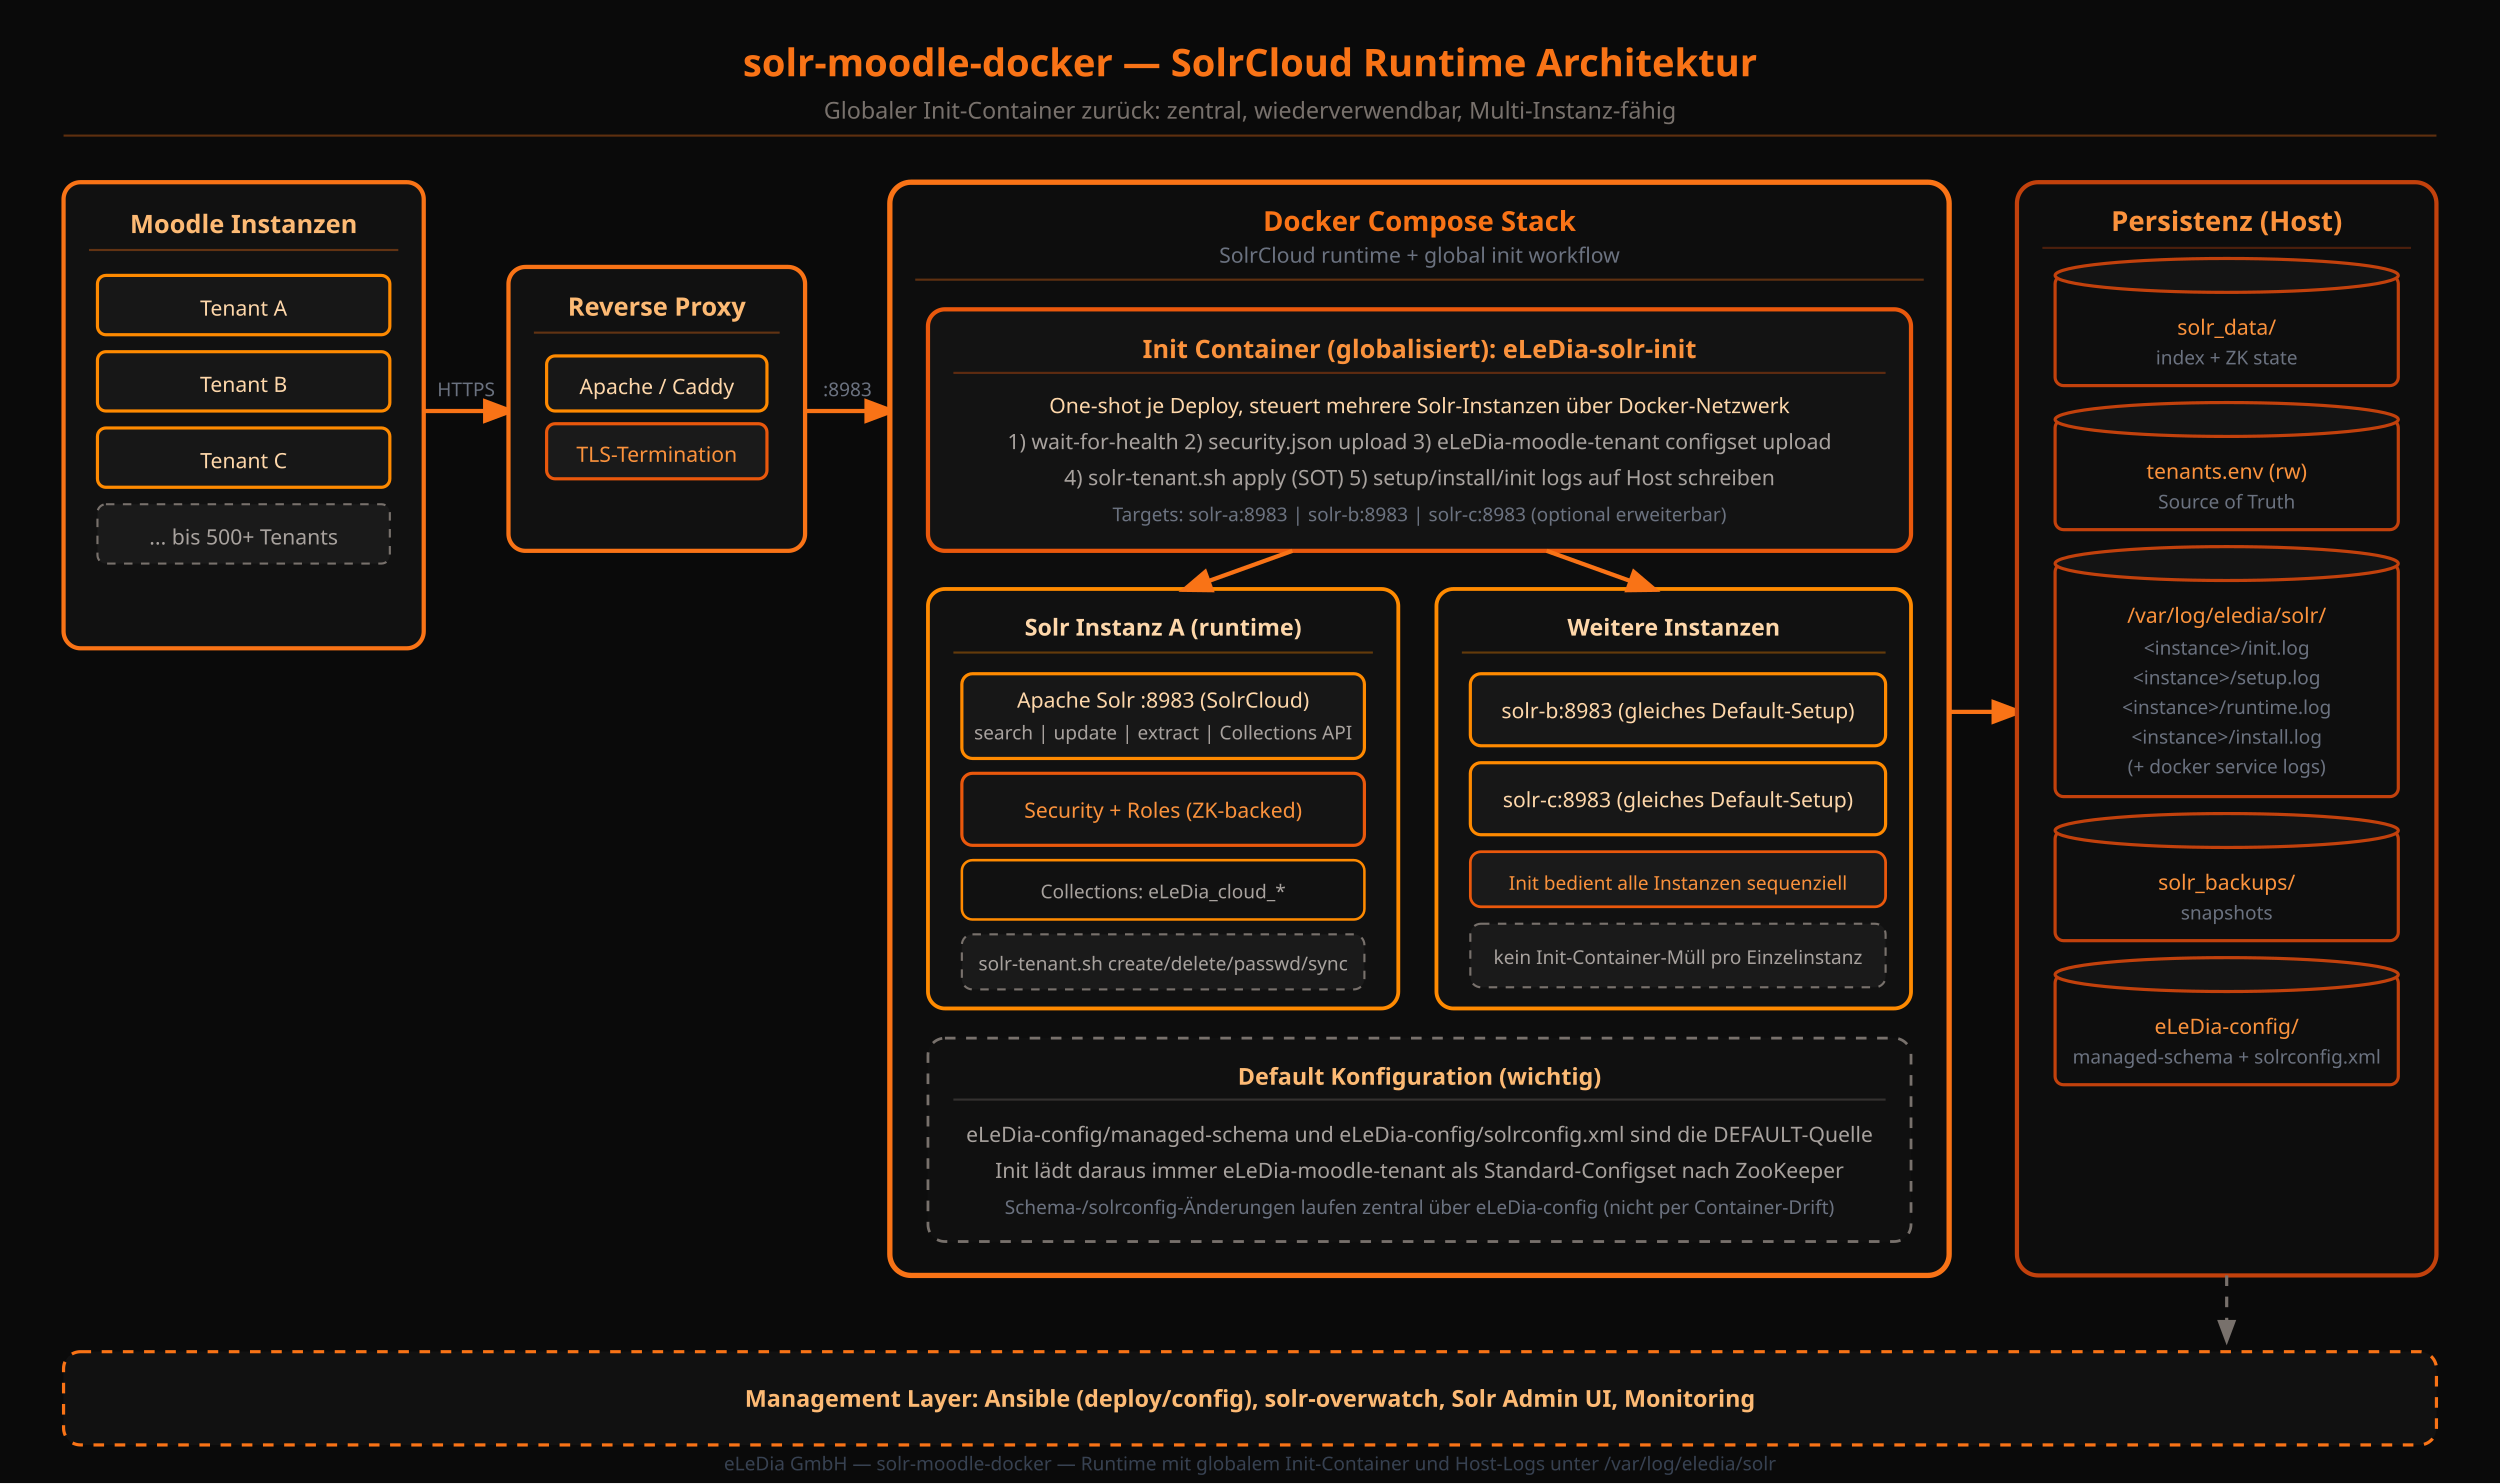
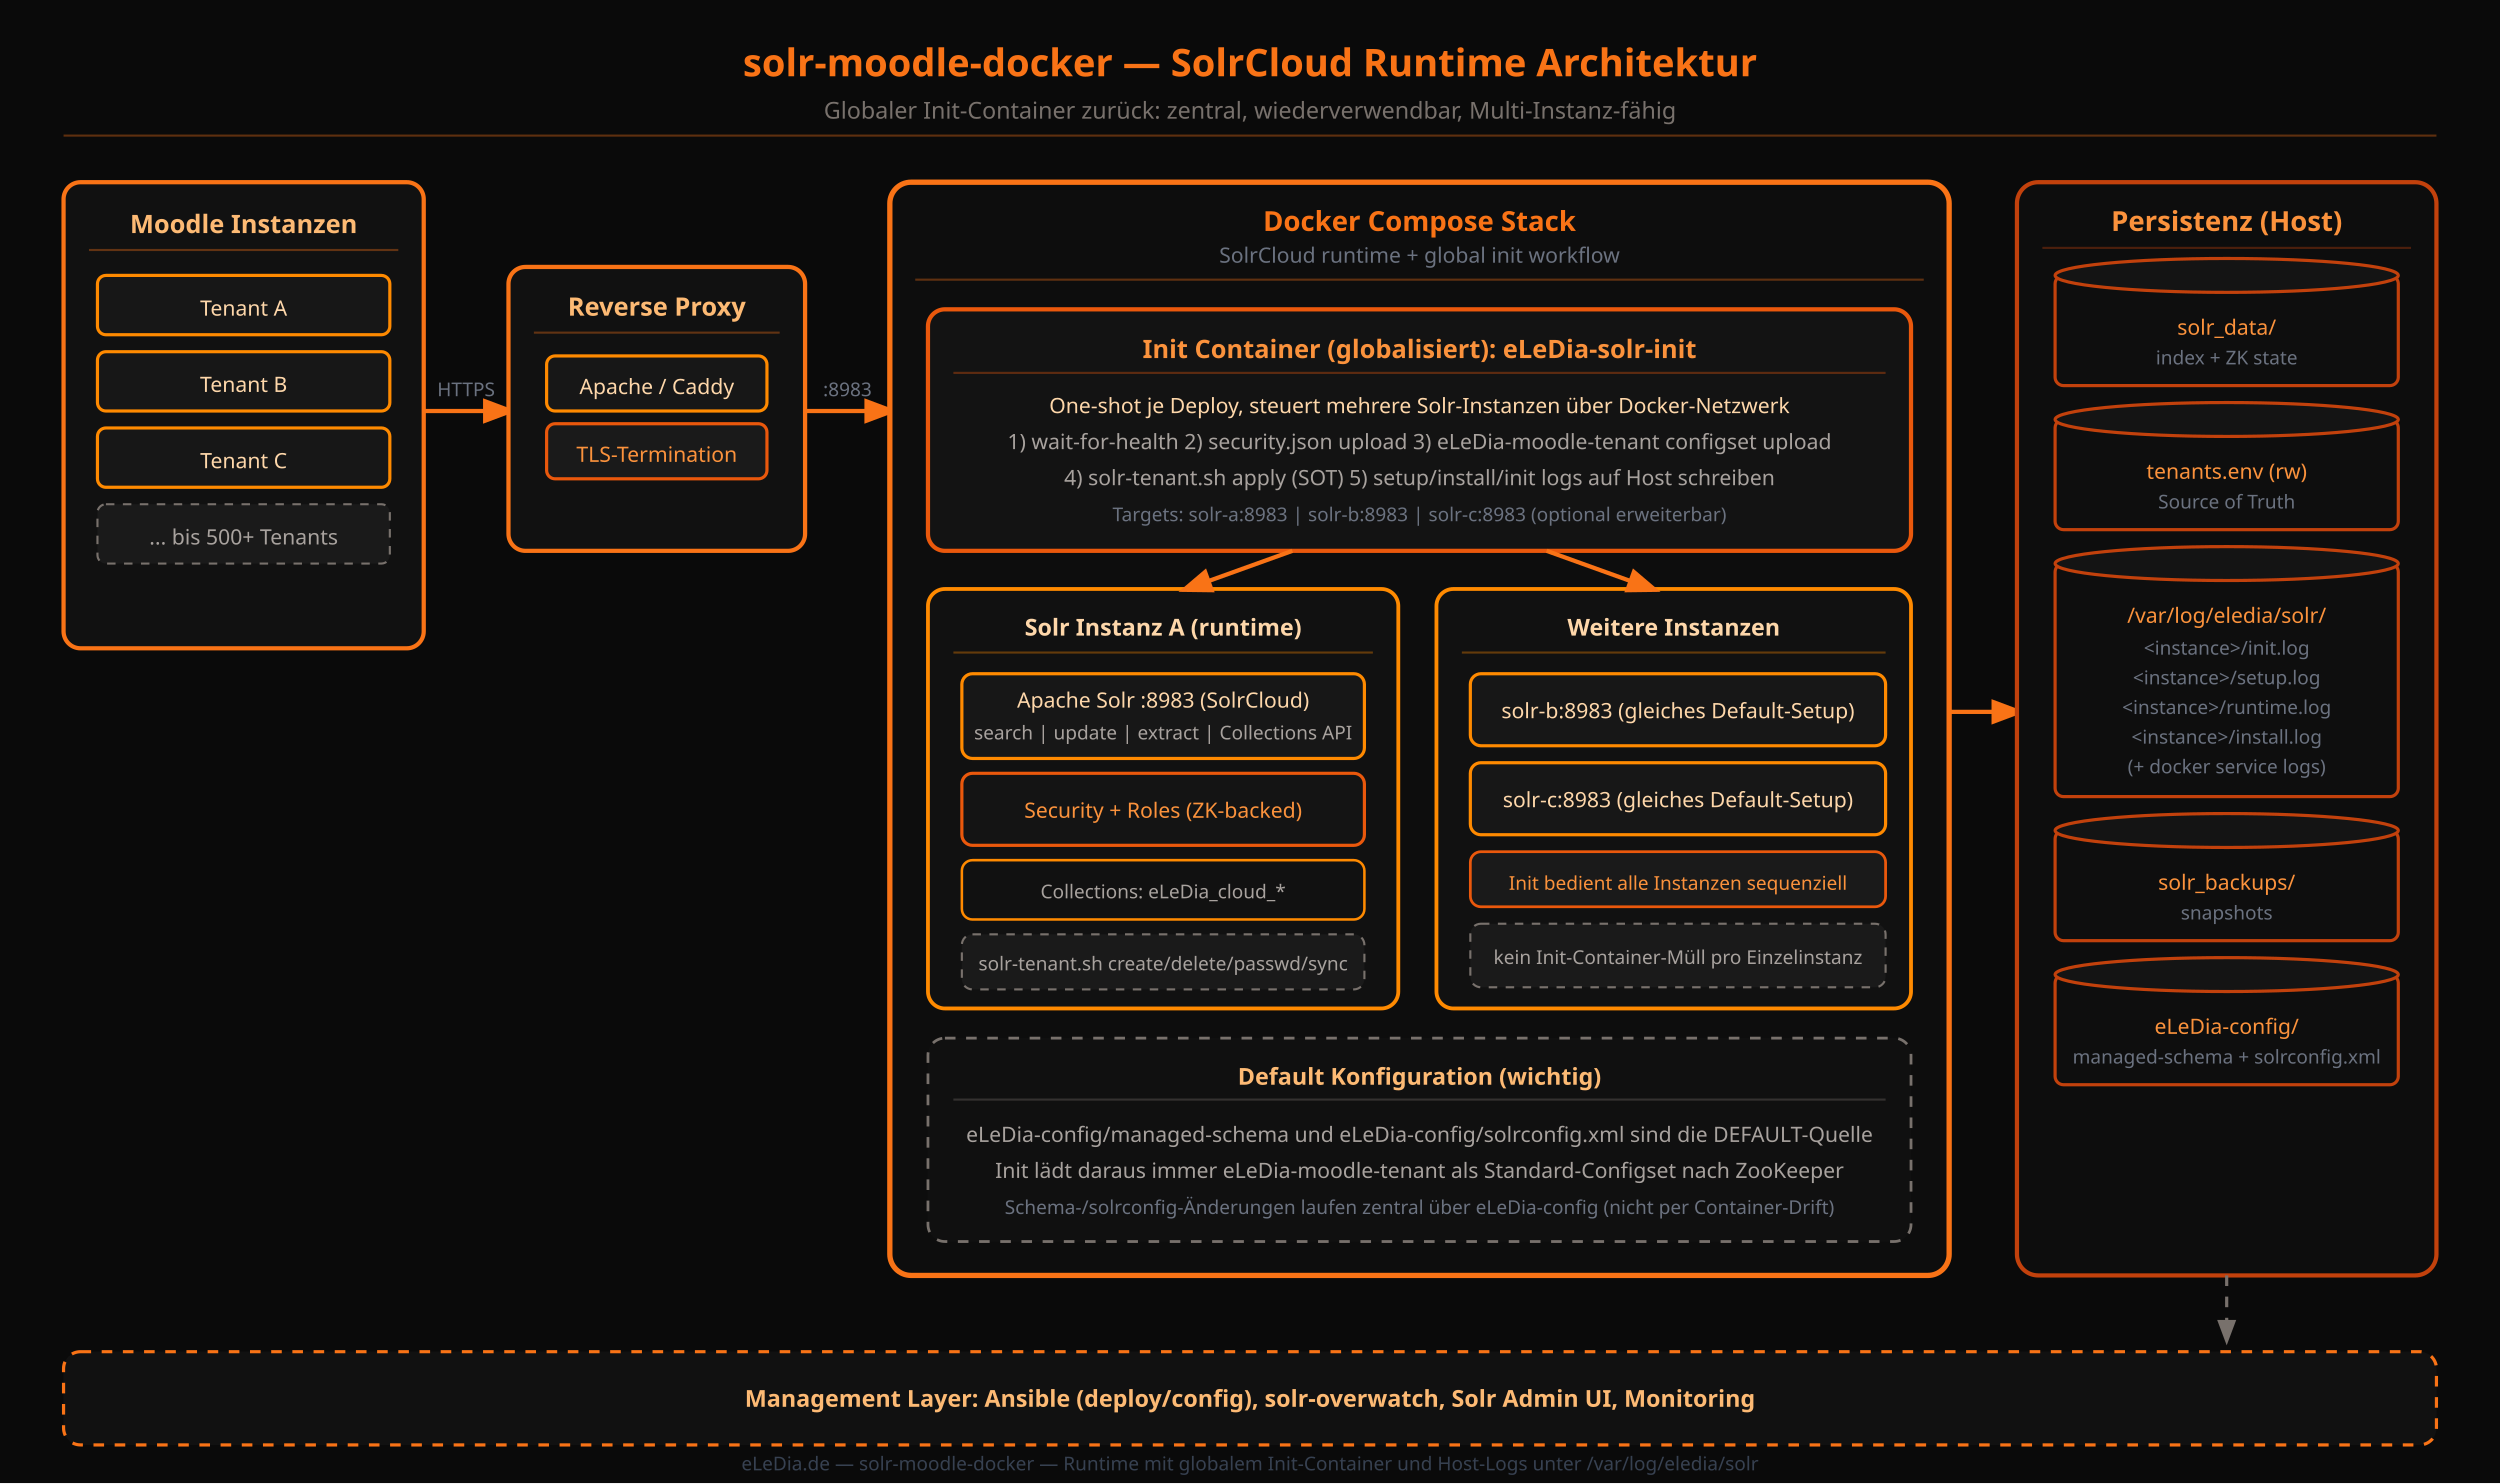
<svg xmlns="http://www.w3.org/2000/svg" viewBox="0 0 1180 700" width="1180" height="700" font-family="'Segoe UI',system-ui,sans-serif">
  <defs>
    <marker id="arr" markerWidth="8" markerHeight="8" refX="6" refY="3" orient="auto">
      <path d="M0,0 L0,6 L8,3 z" fill="#f97316" />
    </marker>
    <marker id="arrdash" markerWidth="8" markerHeight="8" refX="6" refY="3" orient="auto">
      <path d="M0,0 L0,6 L8,3 z" fill="#78716c" />
    </marker>
  </defs>
  <rect width="1180" height="700" fill="#0a0a0a" />
  <text x="590" y="36" text-anchor="middle" fill="#f97316" font-size="18" font-weight="700">solr-moodle-docker — SolrCloud Runtime Architektur</text>
  <text x="590" y="56" text-anchor="middle" fill="#78716c" font-size="11">Globaler Init-Container zurück: zentral, wiederverwendbar, Multi-Instanz-fähig</text>
  <line x1="30" y1="64" x2="1150" y2="64" stroke="#f97316" stroke-width="1" opacity="0.35" />
  <rect x="30" y="86" width="170" height="220" rx="8" fill="#111" stroke="#f97316" stroke-width="2" />
  <text x="115" y="110" text-anchor="middle" fill="#fdba74" font-size="12" font-weight="700">Moodle Instanzen</text>
  <line x1="42" y1="118" x2="188" y2="118" stroke="#f97316" stroke-width="1" opacity="0.35" />
  <rect x="46" y="130" width="138" height="28" rx="4" fill="#171717" stroke="#ff8a00" stroke-width="1.5" />
  <text x="115" y="149" text-anchor="middle" fill="#fed7aa" font-size="10">Tenant A</text>
  <rect x="46" y="166" width="138" height="28" rx="4" fill="#171717" stroke="#ff8a00" stroke-width="1.5" />
  <text x="115" y="185" text-anchor="middle" fill="#fed7aa" font-size="10">Tenant B</text>
  <rect x="46" y="202" width="138" height="28" rx="4" fill="#171717" stroke="#ff8a00" stroke-width="1.5" />
  <text x="115" y="221" text-anchor="middle" fill="#fed7aa" font-size="10">Tenant C</text>
  <rect x="46" y="238" width="138" height="28" rx="4" fill="#1a1a1a" stroke="#78716c" stroke-width="1" stroke-dasharray="4" />
  <text x="115" y="257" text-anchor="middle" fill="#a8a29e" font-size="10">... bis 500+ Tenants</text>
  <line x1="200" y1="194" x2="240" y2="194" stroke="#f97316" stroke-width="2" marker-end="url(#arr)" />
  <text x="220" y="187" text-anchor="middle" fill="#6b7280" font-size="9">HTTPS</text>
  <rect x="240" y="126" width="140" height="134" rx="8" fill="#111" stroke="#f97316" stroke-width="2" />
  <text x="310" y="149" text-anchor="middle" fill="#fdba74" font-size="12" font-weight="700">Reverse Proxy</text>
  <line x1="252" y1="157" x2="368" y2="157" stroke="#f97316" stroke-width="1" opacity="0.35" />
  <rect x="258" y="168" width="104" height="26" rx="4" fill="#171717" stroke="#ff8a00" stroke-width="1.5" />
  <text x="310" y="186" text-anchor="middle" fill="#fed7aa" font-size="10">Apache / Caddy</text>
  <rect x="258" y="200" width="104" height="26" rx="4" fill="#1a1a1a" stroke="#ea580c" stroke-width="1.5" />
  <text x="310" y="218" text-anchor="middle" fill="#fb923c" font-size="10">TLS-Termination</text>
  <line x1="380" y1="194" x2="420" y2="194" stroke="#f97316" stroke-width="2" marker-end="url(#arr)" />
  <text x="400" y="187" text-anchor="middle" fill="#6b7280" font-size="9">:8983</text>
  <rect x="420" y="86" width="500" height="516" rx="10" fill="#0d0d0d" stroke="#f97316" stroke-width="2.5" />
  <text x="670" y="109" text-anchor="middle" fill="#f97316" font-size="13" font-weight="700">Docker Compose Stack</text>
  <text x="670" y="124" text-anchor="middle" fill="#6b7280" font-size="10">SolrCloud runtime + global init workflow</text>
  <line x1="432" y1="132" x2="908" y2="132" stroke="#f97316" stroke-width="1" opacity="0.35" />
  <rect x="438" y="146" width="464" height="114" rx="8" fill="#131313" stroke="#ea580c" stroke-width="2" />
  <text x="670" y="169" text-anchor="middle" fill="#fb923c" font-size="12" font-weight="700">Init Container (globalisiert): eLeDia-solr-init</text>
  <line x1="450" y1="176" x2="890" y2="176" stroke="#ea580c" stroke-width="1" opacity="0.35" />
  <text x="670" y="195" text-anchor="middle" fill="#fed7aa" font-size="10">One-shot je Deploy, steuert mehrere Solr-Instanzen über Docker-Netzwerk</text>
  <text x="670" y="212" text-anchor="middle" fill="#a8a29e" font-size="10">1) wait-for-health  2) security.json upload  3) eLeDia-moodle-tenant configset upload</text>
  <text x="670" y="229" text-anchor="middle" fill="#a8a29e" font-size="10">4) solr-tenant.sh apply (SOT)  5) setup/install/init logs auf Host schreiben</text>
  <text x="670" y="246" text-anchor="middle" fill="#6b7280" font-size="9">Targets: solr-a:8983 | solr-b:8983 | solr-c:8983 (optional erweiterbar)</text>
  <rect x="438" y="278" width="222" height="198" rx="8" fill="#111" stroke="#ff8a00" stroke-width="1.8" />
  <text x="549" y="300" text-anchor="middle" fill="#fed7aa" font-size="11" font-weight="700">Solr Instanz A (runtime)</text>
  <line x1="450" y1="308" x2="648" y2="308" stroke="#ff8a00" stroke-width="1" opacity="0.35" />
  <rect x="454" y="318" width="190" height="40" rx="5" fill="#171717" stroke="#ff8a00" stroke-width="1.5" />
  <text x="549" y="334" text-anchor="middle" fill="#fed7aa" font-size="10">Apache Solr :8983 (SolrCloud)</text>
  <text x="549" y="349" text-anchor="middle" fill="#a8a29e" font-size="9">search | update | extract | Collections API</text>
  <rect x="454" y="365" width="190" height="34" rx="5" fill="#141414" stroke="#ea580c" stroke-width="1.5" />
  <text x="549" y="386" text-anchor="middle" fill="#fb923c" font-size="10">Security + Roles (ZK-backed)</text>
  <rect x="454" y="406" width="190" height="28" rx="5" fill="#111" stroke="#ff8a00" stroke-width="1.2" />
  <text x="549" y="424" text-anchor="middle" fill="#a8a29e" font-size="9">Collections: eLeDia_cloud_*</text>
  <rect x="454" y="441" width="190" height="26" rx="5" fill="#1a1a1a" stroke="#78716c" stroke-width="1" stroke-dasharray="4" />
  <text x="549" y="458" text-anchor="middle" fill="#a8a29e" font-size="9">solr-tenant.sh create/delete/passwd/sync</text>
  <rect x="678" y="278" width="224" height="198" rx="8" fill="#111" stroke="#ff8a00" stroke-width="1.8" />
  <text x="790" y="300" text-anchor="middle" fill="#fed7aa" font-size="11" font-weight="700">Weitere Instanzen</text>
  <line x1="690" y1="308" x2="890" y2="308" stroke="#ff8a00" stroke-width="1" opacity="0.35" />
  <rect x="694" y="318" width="196" height="34" rx="5" fill="#171717" stroke="#ff8a00" stroke-width="1.5" />
  <text x="792" y="339" text-anchor="middle" fill="#fed7aa" font-size="10">solr-b:8983 (gleiches Default-Setup)</text>
  <rect x="694" y="360" width="196" height="34" rx="5" fill="#171717" stroke="#ff8a00" stroke-width="1.5" />
  <text x="792" y="381" text-anchor="middle" fill="#fed7aa" font-size="10">solr-c:8983 (gleiches Default-Setup)</text>
  <rect x="694" y="402" width="196" height="26" rx="5" fill="#1a1a1a" stroke="#ea580c" stroke-width="1.3" />
  <text x="792" y="420" text-anchor="middle" fill="#fb923c" font-size="9">Init bedient alle Instanzen sequenziell</text>
  <rect x="694" y="436" width="196" height="30" rx="5" fill="#1a1a1a" stroke="#78716c" stroke-width="1" stroke-dasharray="4" />
  <text x="792" y="455" text-anchor="middle" fill="#a8a29e" font-size="9">kein Init-Container-Müll pro Einzelinstanz</text>
  <rect x="438" y="490" width="464" height="96" rx="8" fill="#101010" stroke="#78716c" stroke-width="1.3" stroke-dasharray="5" />
  <text x="670" y="512" text-anchor="middle" fill="#fdba74" font-size="11" font-weight="700">Default Konfiguration (wichtig)</text>
  <line x1="450" y1="519" x2="890" y2="519" stroke="#78716c" stroke-width="1" opacity="0.35" />
  <text x="670" y="539" text-anchor="middle" fill="#a8a29e" font-size="10">eLeDia-config/managed-schema und eLeDia-config/solrconfig.xml sind die DEFAULT-Quelle</text>
  <text x="670" y="556" text-anchor="middle" fill="#a8a29e" font-size="10">Init lädt daraus immer eLeDia-moodle-tenant als Standard-Configset nach ZooKeeper</text>
  <text x="670" y="573" text-anchor="middle" fill="#6b7280" font-size="9">Schema-/solrconfig-Änderungen laufen zentral über eLeDia-config (nicht per Container-Drift)</text>
  <line x1="610" y1="260" x2="560" y2="278" stroke="#f97316" stroke-width="2" marker-end="url(#arr)" />
  <line x1="730" y1="260" x2="780" y2="278" stroke="#f97316" stroke-width="2" marker-end="url(#arr)" />
  <line x1="920" y1="336" x2="952" y2="336" stroke="#f97316" stroke-width="2" marker-end="url(#arr)" />
  <rect x="952" y="86" width="198" height="516" rx="10" fill="#0d0d0d" stroke="#c2410c" stroke-width="2" />
  <text x="1051" y="109" text-anchor="middle" fill="#fb923c" font-size="13" font-weight="700">Persistenz (Host)</text>
  <line x1="964" y1="117" x2="1138" y2="117" stroke="#c2410c" stroke-width="1" opacity="0.35" />
  <rect x="970" y="130" width="162" height="52" rx="4" fill="#0e0e0e" stroke="#c2410c" stroke-width="1.5" />
  <ellipse cx="1051" cy="130" rx="81" ry="8" fill="#141414" stroke="#c2410c" stroke-width="1.5" />
  <text x="1051" y="158" text-anchor="middle" fill="#fb923c" font-size="10">solr_data/</text>
  <text x="1051" y="172" text-anchor="middle" fill="#6b7280" font-size="9">index + ZK state</text>
  <rect x="970" y="198" width="162" height="52" rx="4" fill="#0e0e0e" stroke="#c2410c" stroke-width="1.5" />
  <ellipse cx="1051" cy="198" rx="81" ry="8" fill="#141414" stroke="#c2410c" stroke-width="1.5" />
  <text x="1051" y="226" text-anchor="middle" fill="#fb923c" font-size="10">tenants.env (rw)</text>
  <text x="1051" y="240" text-anchor="middle" fill="#6b7280" font-size="9">Source of Truth</text>
  <rect x="970" y="266" width="162" height="110" rx="4" fill="#0e0e0e" stroke="#c2410c" stroke-width="1.5" />
  <ellipse cx="1051" cy="266" rx="81" ry="8" fill="#141414" stroke="#c2410c" stroke-width="1.5" />
  <text x="1051" y="294" text-anchor="middle" fill="#fb923c" font-size="10">/var/log/eledia/solr/</text>
  <text x="1051" y="309" text-anchor="middle" fill="#6b7280" font-size="9">&lt;instance&gt;/init.log</text>
  <text x="1051" y="323" text-anchor="middle" fill="#6b7280" font-size="9">&lt;instance&gt;/setup.log</text>
  <text x="1051" y="337" text-anchor="middle" fill="#6b7280" font-size="9">&lt;instance&gt;/runtime.log</text>
  <text x="1051" y="351" text-anchor="middle" fill="#6b7280" font-size="9">&lt;instance&gt;/install.log</text>
  <text x="1051" y="365" text-anchor="middle" fill="#6b7280" font-size="9">(+ docker service logs)</text>
  <rect x="970" y="392" width="162" height="52" rx="4" fill="#0e0e0e" stroke="#c2410c" stroke-width="1.5" />
  <ellipse cx="1051" cy="392" rx="81" ry="8" fill="#141414" stroke="#c2410c" stroke-width="1.5" />
  <text x="1051" y="420" text-anchor="middle" fill="#fb923c" font-size="10">solr_backups/</text>
  <text x="1051" y="434" text-anchor="middle" fill="#6b7280" font-size="9">snapshots</text>
  <rect x="970" y="460" width="162" height="52" rx="4" fill="#0e0e0e" stroke="#c2410c" stroke-width="1.5" />
  <ellipse cx="1051" cy="460" rx="81" ry="8" fill="#141414" stroke="#c2410c" stroke-width="1.5" />
  <text x="1051" y="488" text-anchor="middle" fill="#fb923c" font-size="10">eLeDia-config/</text>
  <text x="1051" y="502" text-anchor="middle" fill="#6b7280" font-size="9">managed-schema + solrconfig.xml</text>
  <line x1="1051" y1="602" x2="1051" y2="632" stroke="#78716c" stroke-width="1.5" stroke-dasharray="5" marker-end="url(#arrdash)" />
  <rect x="30" y="638" width="1120" height="44" rx="8" fill="#111" stroke="#f97316" stroke-width="1.5" stroke-dasharray="5" />
  <text x="590" y="664" text-anchor="middle" fill="#fdba74" font-size="11" font-weight="700">Management Layer: Ansible (deploy/config), solr-overwatch, Solr Admin UI, Monitoring</text>
-   <text x="590" y="694" text-anchor="middle" fill="#374151" font-size="9">eLeDia GmbH — solr-moodle-docker — Runtime mit globalem Init-Container und Host-Logs unter /var/log/eledia/solr</text>
+   <text x="590" y="694" text-anchor="middle" fill="#374151" font-size="9">eLeDia.de — solr-moodle-docker — Runtime mit globalem Init-Container und Host-Logs unter /var/log/eledia/solr</text>
</svg>
